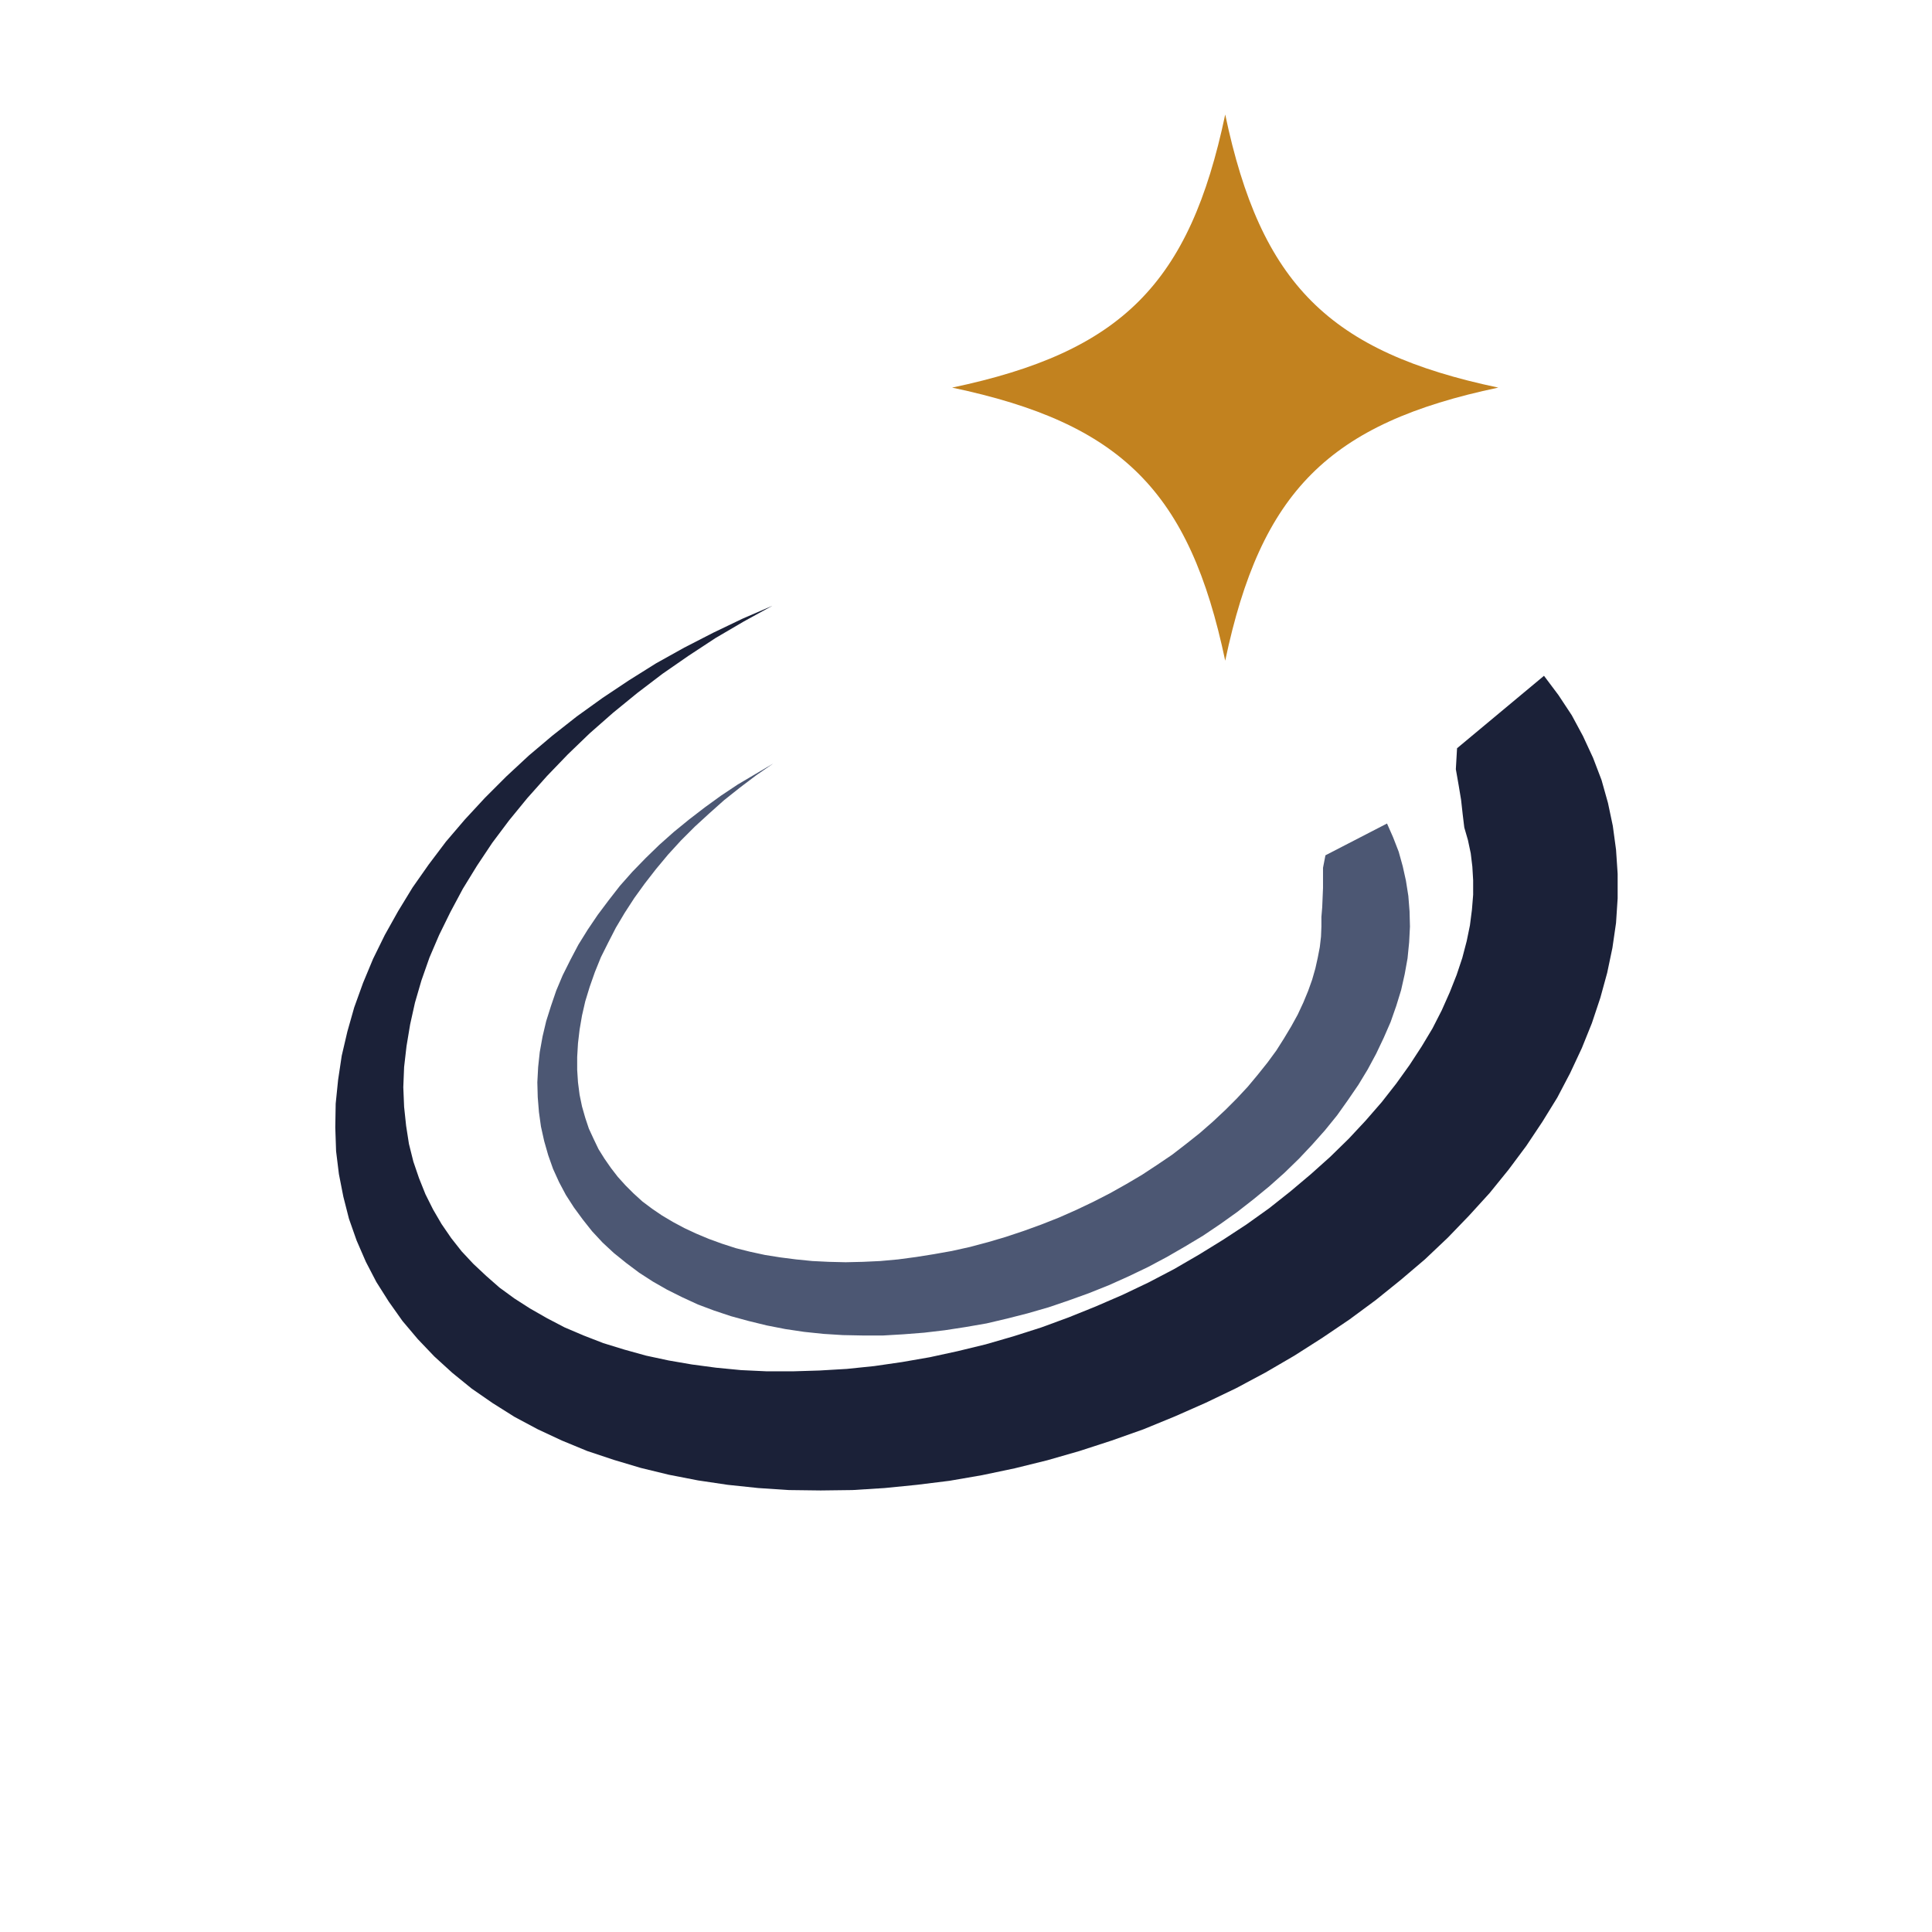
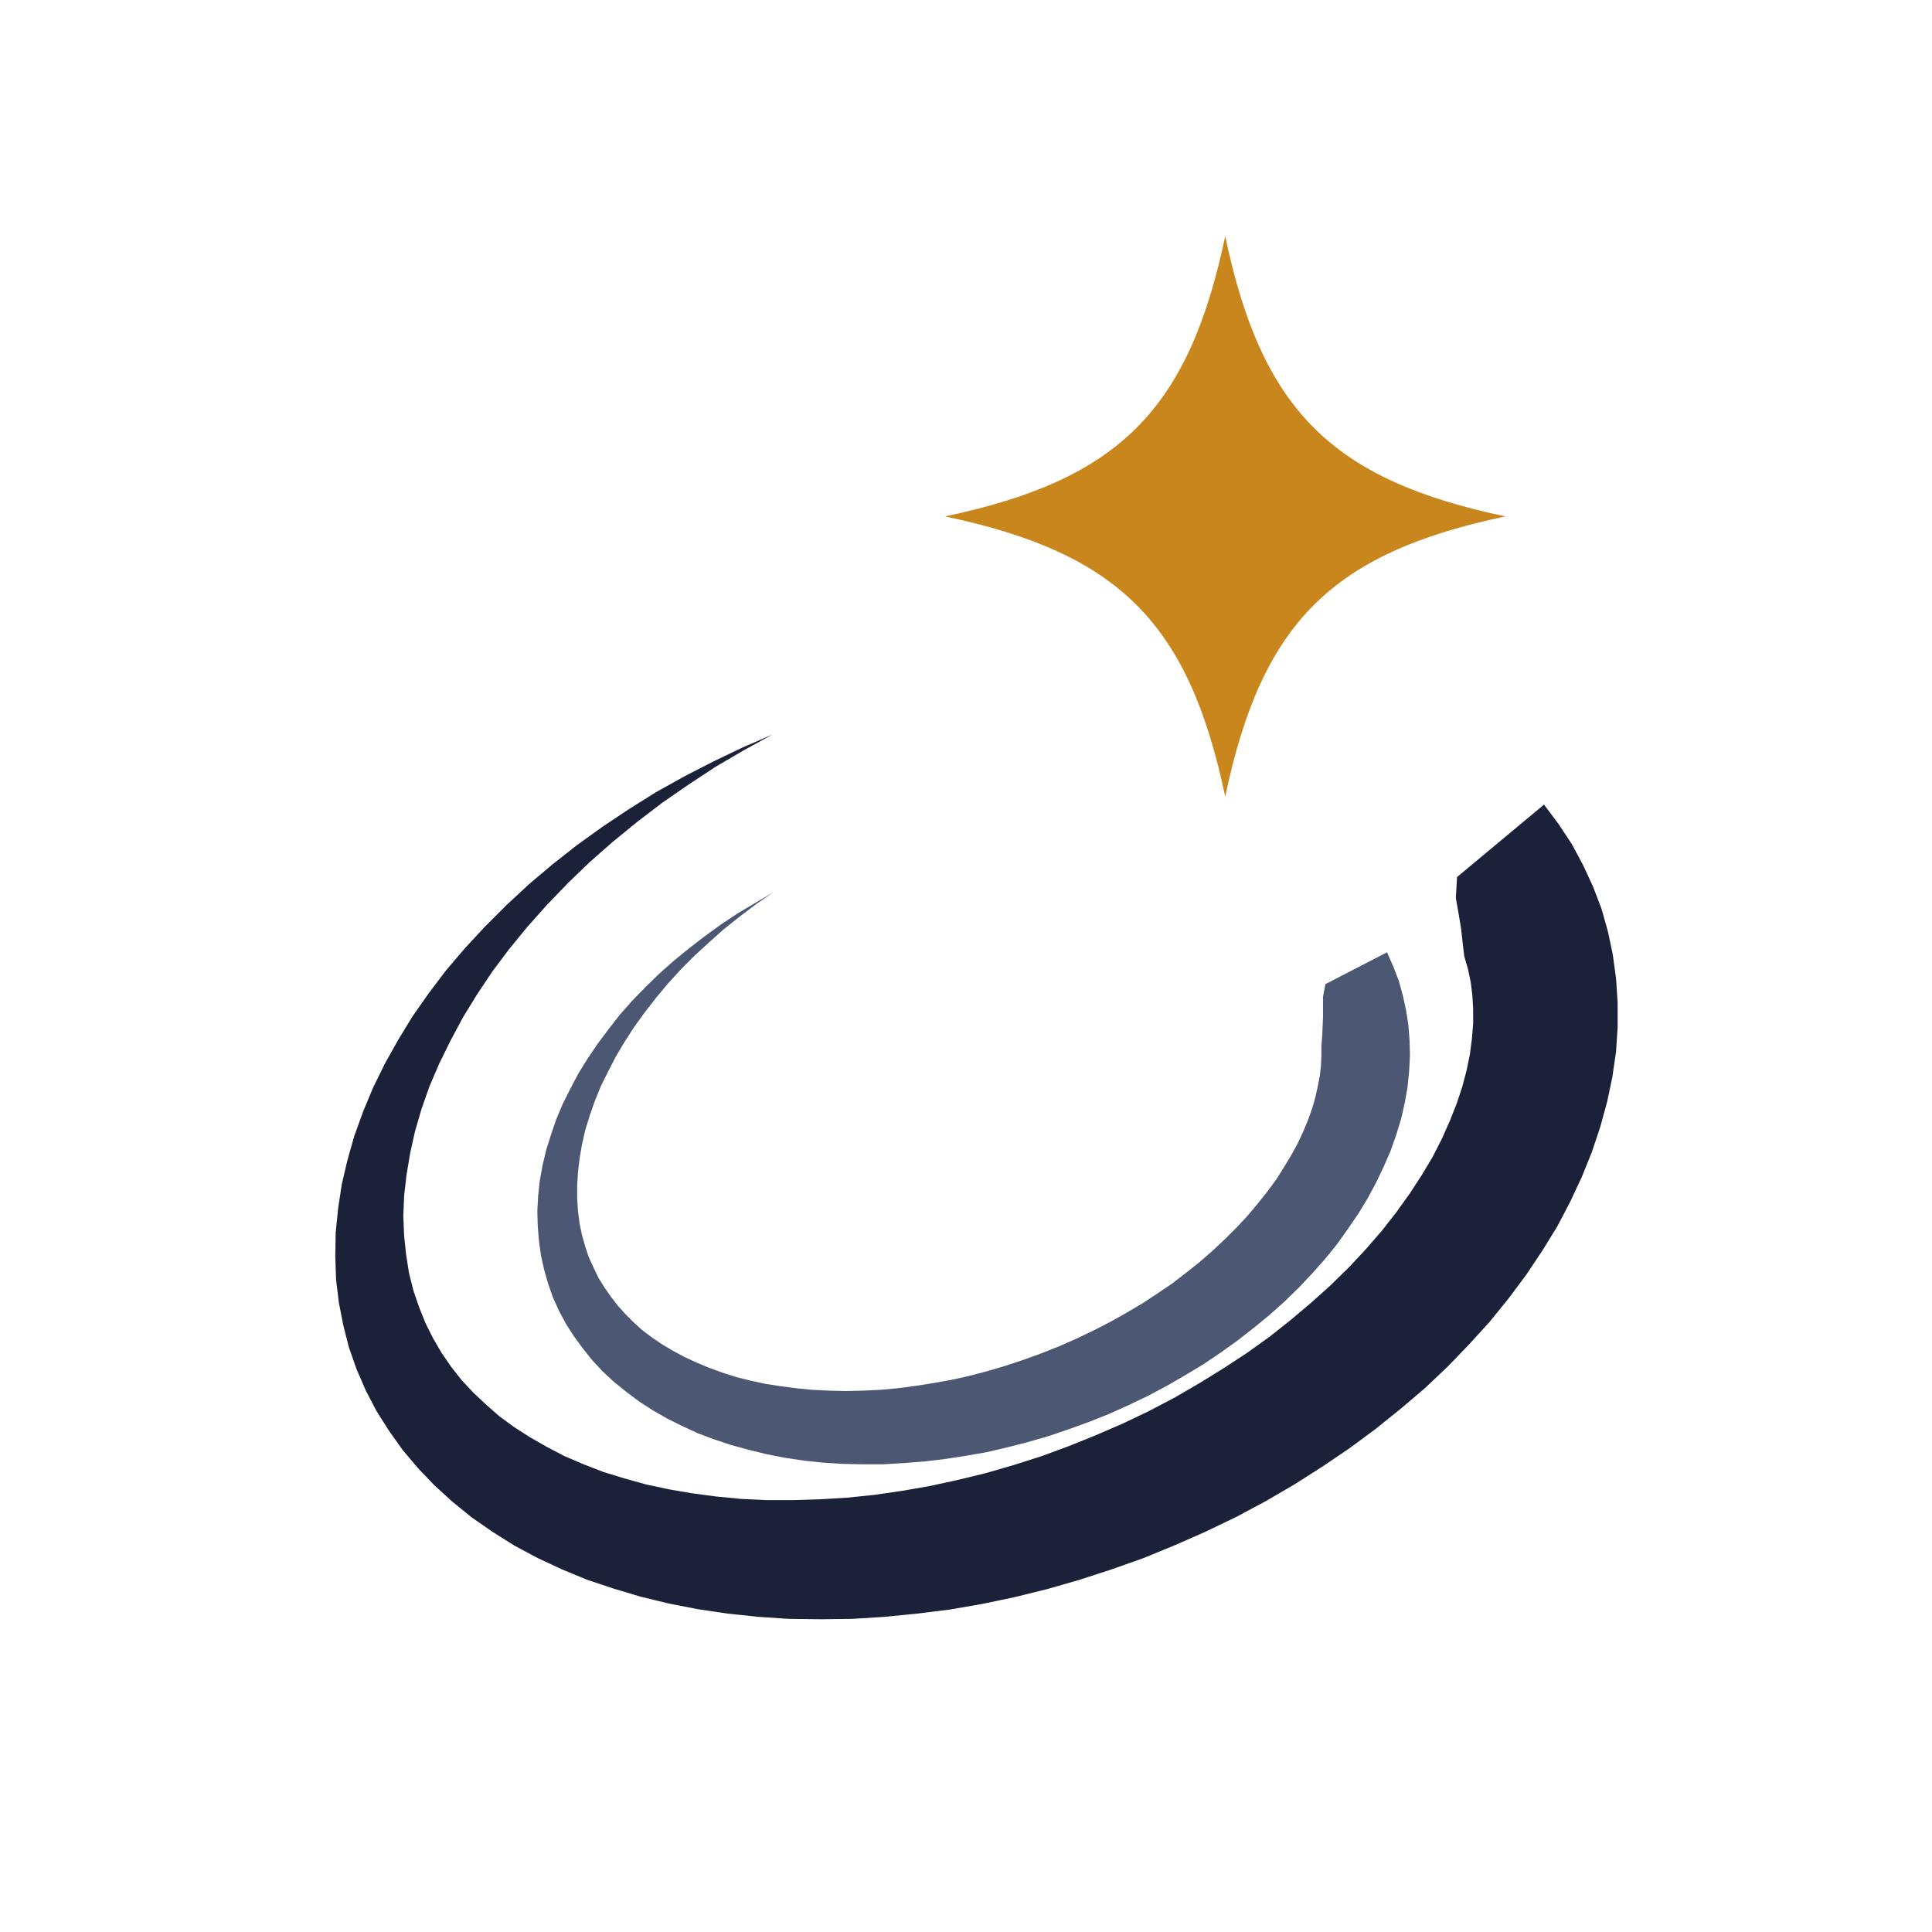
<svg xmlns="http://www.w3.org/2000/svg" viewBox="0 0 48 48" width="48" height="48" role="img" aria-label="Startrails">
  <style>
    .st-a1 { fill: #1b2138; }
    .st-a2 { fill: #4c5773; }
-     .st-sk { fill: #c2821f; }
+     .st-sk { fill: #c9861d; }
    @media (prefers-color-scheme: dark) {
      .st-a1 { fill: #e8ecf5; }
      .st-a2 { fill: #a5b0c6; }
-       .st-sk { fill: #e8ab4c; }
+       .st-sk { fill: #f2b34f; }
    }
  </style>
-   <path class="st-a1" d="M38.36 16.79L38.72 17.27L39.05 17.77L39.33 18.29L39.58 18.83L39.79 19.38L39.95 19.95L40.07 20.52L40.15 21.11L40.19 21.71L40.19 22.32L40.15 22.93L40.06 23.55L39.93 24.17L39.76 24.79L39.55 25.42L39.30 26.04L39.01 26.66L38.69 27.27L38.32 27.87L37.92 28.47L37.48 29.06L37.01 29.64L36.50 30.20L35.97 30.75L35.40 31.29L34.80 31.80L34.18 32.30L33.53 32.78L32.85 33.24L32.16 33.68L31.44 34.10L30.71 34.49L29.96 34.85L29.19 35.19L28.41 35.51L27.62 35.79L26.82 36.05L26.02 36.28L25.21 36.48L24.40 36.65L23.59 36.79L22.78 36.89L21.98 36.97L21.18 37.02L20.39 37.03L19.60 37.02L18.84 36.97L18.08 36.89L17.34 36.78L16.62 36.64L15.92 36.47L15.25 36.27L14.59 36.05L13.96 35.79L13.36 35.51L12.78 35.20L12.24 34.86L11.72 34.50L11.24 34.11L10.79 33.70L10.38 33.27L10.00 32.82L9.66 32.34L9.35 31.85L9.09 31.35L8.86 30.82L8.67 30.28L8.53 29.73L8.42 29.17L8.35 28.60L8.33 28.01L8.34 27.42L8.40 26.83L8.49 26.23L8.63 25.63L8.80 25.03L9.02 24.42L9.27 23.82L9.56 23.23L9.89 22.64L10.25 22.05L10.65 21.48L11.08 20.91L11.55 20.36L12.05 19.82L12.58 19.29L13.14 18.77L13.72 18.28L14.33 17.80L14.97 17.34L15.63 16.90L16.30 16.48L17.00 16.09L17.72 15.72L18.45 15.37L19.19 15.05L19.19 15.05L18.48 15.44L17.78 15.85L17.11 16.29L16.46 16.74L15.83 17.22L15.23 17.71L14.65 18.22L14.11 18.74L13.59 19.28L13.10 19.83L12.65 20.38L12.23 20.94L11.85 21.51L11.50 22.08L11.19 22.66L10.91 23.23L10.67 23.79L10.47 24.36L10.31 24.91L10.19 25.45L10.10 25.99L10.04 26.51L10.02 27.01L10.04 27.50L10.09 27.97L10.16 28.42L10.27 28.86L10.41 29.27L10.57 29.67L10.76 30.05L10.97 30.41L11.21 30.76L11.47 31.09L11.76 31.40L12.08 31.70L12.41 31.99L12.78 32.26L13.17 32.51L13.59 32.75L14.03 32.98L14.50 33.18L14.99 33.37L15.51 33.53L16.05 33.68L16.61 33.80L17.19 33.90L17.79 33.98L18.41 34.04L19.05 34.07L19.70 34.07L20.36 34.05L21.04 34.01L21.72 33.94L22.41 33.84L23.10 33.72L23.79 33.57L24.49 33.40L25.18 33.20L25.87 32.98L26.55 32.73L27.22 32.46L27.89 32.17L28.54 31.86L29.17 31.53L29.79 31.17L30.39 30.80L30.97 30.42L31.53 30.02L32.06 29.60L32.57 29.17L33.05 28.74L33.51 28.29L33.93 27.84L34.33 27.38L34.69 26.92L35.02 26.46L35.32 26.00L35.59 25.55L35.82 25.10L36.02 24.65L36.19 24.22L36.33 23.80L36.44 23.38L36.52 22.99L36.57 22.60L36.60 22.23L36.60 21.87L36.58 21.53L36.54 21.20L36.47 20.87L36.38 20.56L36.34 20.23L36.30 19.87L36.24 19.51L36.17 19.11L36.20 18.59Z" />
-   <path class="st-a2" d="M34.46 20.46L34.61 20.80L34.75 21.16L34.85 21.52L34.93 21.88L34.99 22.26L35.02 22.64L35.03 23.02L35.01 23.41L34.97 23.81L34.90 24.20L34.81 24.60L34.69 24.99L34.55 25.39L34.38 25.78L34.19 26.18L33.98 26.57L33.75 26.95L33.49 27.33L33.22 27.71L32.92 28.08L32.60 28.44L32.27 28.79L31.91 29.14L31.54 29.47L31.15 29.79L30.74 30.11L30.32 30.41L29.89 30.70L29.44 30.97L28.99 31.23L28.52 31.48L28.04 31.71L27.55 31.93L27.05 32.13L26.55 32.31L26.05 32.48L25.53 32.63L25.02 32.76L24.51 32.88L23.99 32.97L23.47 33.05L22.96 33.11L22.45 33.15L21.94 33.18L21.44 33.18L20.94 33.17L20.46 33.14L19.98 33.09L19.51 33.02L19.05 32.93L18.60 32.82L18.16 32.70L17.74 32.56L17.34 32.41L16.95 32.23L16.57 32.04L16.22 31.84L15.88 31.62L15.56 31.38L15.25 31.13L14.97 30.87L14.71 30.59L14.48 30.30L14.26 30.00L14.06 29.69L13.89 29.37L13.74 29.04L13.62 28.70L13.52 28.35L13.44 27.99L13.39 27.63L13.36 27.26L13.35 26.89L13.37 26.51L13.41 26.14L13.48 25.75L13.57 25.37L13.69 24.99L13.82 24.61L13.98 24.23L14.17 23.85L14.37 23.47L14.60 23.10L14.85 22.73L15.12 22.37L15.40 22.01L15.71 21.66L16.04 21.32L16.38 20.99L16.74 20.67L17.12 20.36L17.51 20.06L17.91 19.77L18.33 19.49L18.77 19.23L19.21 18.97L19.21 18.97L18.79 19.26L18.38 19.57L17.99 19.88L17.62 20.21L17.26 20.54L16.92 20.88L16.60 21.23L16.30 21.59L16.02 21.95L15.76 22.31L15.52 22.68L15.30 23.05L15.11 23.42L14.93 23.78L14.78 24.15L14.65 24.52L14.54 24.88L14.46 25.23L14.40 25.58L14.36 25.92L14.34 26.26L14.34 26.58L14.36 26.89L14.40 27.20L14.46 27.49L14.54 27.77L14.63 28.04L14.75 28.30L14.87 28.55L15.02 28.79L15.18 29.02L15.35 29.24L15.54 29.45L15.74 29.65L15.96 29.85L16.20 30.03L16.45 30.20L16.72 30.36L17.00 30.51L17.30 30.65L17.61 30.78L17.94 30.90L18.28 31.01L18.64 31.10L19.01 31.18L19.39 31.24L19.78 31.29L20.18 31.33L20.59 31.35L21.01 31.36L21.44 31.35L21.87 31.33L22.31 31.29L22.76 31.23L23.20 31.16L23.65 31.08L24.10 30.98L24.55 30.86L24.99 30.73L25.44 30.58L25.88 30.42L26.31 30.25L26.74 30.06L27.16 29.86L27.57 29.65L27.98 29.42L28.37 29.19L28.75 28.94L29.12 28.69L29.47 28.42L29.81 28.15L30.13 27.87L30.44 27.58L30.73 27.29L31.00 27.00L31.25 26.70L31.49 26.40L31.71 26.10L31.90 25.80L32.08 25.50L32.24 25.21L32.38 24.91L32.50 24.62L32.60 24.34L32.68 24.06L32.74 23.79L32.79 23.53L32.82 23.27L32.83 23.02L32.83 22.78L32.85 22.54L32.86 22.30L32.87 22.06L32.87 21.81L32.87 21.56L32.93 21.25Z" />
-   <path class="st-sk" transform="translate(30.44 9.63) scale(1.15)" d="M0 -5.9 C0.77 -2.24 2.24 -0.77 5.9 0 C2.24 0.77 0.77 2.24 0 5.9 C-0.77 2.24 -2.24 0.77 -5.9 0 C-2.24 -0.77 -0.77 -2.24 0 -5.9 Z" />
+   <g transform="translate(0 3.2)">
+     <path class="st-a1" d="M38.36 16.79L38.72 17.27L39.05 17.77L39.33 18.29L39.58 18.83L39.79 19.38L39.95 19.95L40.07 20.52L40.15 21.11L40.19 21.71L40.19 22.32L40.15 22.93L40.06 23.55L39.93 24.17L39.76 24.79L39.55 25.42L39.30 26.04L39.01 26.66L38.69 27.27L38.32 27.87L37.92 28.47L37.48 29.06L37.01 29.64L36.50 30.20L35.97 30.75L35.40 31.29L34.80 31.80L34.18 32.30L33.53 32.78L32.85 33.24L32.16 33.68L31.44 34.10L30.71 34.49L29.96 34.85L29.19 35.19L28.41 35.51L27.62 35.79L26.82 36.05L26.02 36.28L25.21 36.48L24.40 36.65L23.59 36.79L22.78 36.89L21.98 36.97L21.18 37.02L20.39 37.03L19.60 37.02L18.84 36.97L18.08 36.89L17.34 36.78L16.62 36.64L15.92 36.47L15.25 36.27L14.59 36.05L13.96 35.79L13.36 35.51L12.78 35.20L12.24 34.86L11.72 34.50L11.24 34.11L10.79 33.70L10.38 33.27L10.00 32.82L9.66 32.34L9.35 31.85L9.09 31.35L8.86 30.82L8.67 30.28L8.53 29.73L8.42 29.17L8.35 28.60L8.33 28.01L8.34 27.42L8.40 26.83L8.49 26.23L8.63 25.63L8.80 25.03L9.02 24.42L9.27 23.82L9.56 23.23L9.89 22.64L10.25 22.05L10.65 21.48L11.08 20.91L11.55 20.36L12.05 19.82L12.58 19.29L13.14 18.77L13.72 18.28L14.33 17.80L14.97 17.34L15.63 16.90L16.30 16.48L17.00 16.09L17.72 15.72L18.45 15.37L19.19 15.05L19.19 15.05L18.48 15.44L17.78 15.85L17.11 16.29L16.46 16.74L15.83 17.22L15.23 17.71L14.65 18.22L14.11 18.74L13.59 19.28L13.10 19.83L12.65 20.38L12.23 20.94L11.85 21.51L11.50 22.08L11.19 22.66L10.91 23.23L10.67 23.79L10.47 24.36L10.31 24.91L10.19 25.45L10.10 25.99L10.04 26.51L10.02 27.01L10.04 27.50L10.09 27.97L10.16 28.42L10.27 28.86L10.41 29.27L10.57 29.67L10.76 30.05L10.97 30.41L11.21 30.76L11.47 31.09L11.76 31.40L12.08 31.70L12.41 31.99L12.78 32.26L13.17 32.51L13.59 32.75L14.03 32.98L14.50 33.18L14.99 33.37L15.51 33.53L16.05 33.68L16.61 33.80L17.19 33.90L17.79 33.98L18.41 34.04L19.05 34.07L19.70 34.07L20.36 34.05L21.04 34.01L21.72 33.94L22.41 33.84L23.10 33.72L23.79 33.57L24.49 33.40L25.18 33.20L25.87 32.98L26.55 32.73L27.22 32.46L27.89 32.17L28.54 31.86L29.17 31.53L29.79 31.17L30.39 30.80L30.97 30.42L31.53 30.02L32.06 29.60L32.57 29.17L33.05 28.74L33.51 28.29L33.93 27.84L34.33 27.38L34.69 26.92L35.02 26.46L35.32 26.00L35.59 25.55L35.82 25.10L36.02 24.65L36.19 24.22L36.33 23.80L36.44 23.38L36.52 22.99L36.57 22.60L36.60 22.23L36.60 21.87L36.58 21.53L36.54 21.20L36.47 20.87L36.38 20.56L36.34 20.23L36.30 19.87L36.24 19.51L36.17 19.11L36.20 18.59Z" />
+     <path class="st-a2" d="M34.46 20.46L34.61 20.80L34.75 21.16L34.85 21.52L34.93 21.88L34.99 22.26L35.02 22.64L35.03 23.02L35.01 23.41L34.97 23.81L34.90 24.20L34.81 24.60L34.69 24.99L34.55 25.39L34.38 25.78L34.19 26.18L33.98 26.57L33.75 26.95L33.49 27.33L33.22 27.71L32.92 28.08L32.60 28.44L32.27 28.79L31.91 29.14L31.54 29.47L31.15 29.79L30.74 30.11L30.32 30.41L29.89 30.70L29.44 30.97L28.99 31.23L28.52 31.48L28.04 31.71L27.55 31.93L27.05 32.13L26.55 32.31L26.05 32.48L25.53 32.63L25.02 32.76L24.51 32.88L23.99 32.97L23.47 33.05L22.96 33.11L22.45 33.15L21.94 33.18L21.44 33.18L20.94 33.17L20.46 33.14L19.98 33.09L19.51 33.02L19.05 32.93L18.60 32.82L18.16 32.70L17.74 32.56L17.34 32.41L16.95 32.23L16.57 32.04L16.22 31.84L15.88 31.62L15.56 31.38L15.25 31.13L14.97 30.87L14.71 30.59L14.48 30.30L14.26 30.00L14.06 29.69L13.89 29.37L13.74 29.04L13.62 28.70L13.52 28.35L13.44 27.99L13.39 27.63L13.36 27.26L13.35 26.89L13.37 26.51L13.41 26.14L13.48 25.75L13.57 25.37L13.69 24.99L13.82 24.61L13.98 24.23L14.17 23.85L14.37 23.47L14.60 23.10L14.85 22.73L15.12 22.37L15.40 22.01L15.71 21.66L16.04 21.32L16.38 20.99L16.74 20.67L17.12 20.36L17.51 20.06L17.91 19.77L18.33 19.49L18.77 19.23L19.21 18.97L19.21 18.97L18.79 19.26L18.38 19.57L17.99 19.88L17.62 20.21L17.26 20.54L16.92 20.88L16.60 21.23L16.30 21.59L16.02 21.95L15.76 22.31L15.52 22.68L15.30 23.05L15.11 23.42L14.93 23.78L14.78 24.15L14.65 24.52L14.54 24.88L14.46 25.23L14.40 25.58L14.36 25.92L14.34 26.26L14.34 26.58L14.36 26.89L14.40 27.20L14.46 27.49L14.54 27.77L14.63 28.04L14.75 28.30L14.87 28.55L15.02 28.79L15.18 29.02L15.35 29.24L15.54 29.45L15.74 29.65L15.96 29.85L16.20 30.03L16.45 30.20L16.72 30.36L17.00 30.51L17.30 30.65L17.61 30.78L17.94 30.90L18.28 31.01L18.64 31.10L19.01 31.18L19.39 31.24L19.78 31.29L20.18 31.33L20.59 31.35L21.01 31.36L21.44 31.35L21.87 31.33L22.31 31.29L22.76 31.23L23.20 31.16L23.65 31.08L24.10 30.98L24.55 30.86L24.99 30.73L25.44 30.58L25.88 30.42L26.31 30.25L26.74 30.06L27.16 29.86L27.57 29.65L27.98 29.42L28.37 29.19L28.75 28.94L29.12 28.69L29.47 28.42L29.81 28.15L30.13 27.87L30.44 27.58L30.73 27.29L31.00 27.00L31.25 26.70L31.49 26.40L31.71 26.10L31.90 25.80L32.08 25.50L32.24 25.21L32.38 24.91L32.50 24.62L32.60 24.34L32.68 24.06L32.74 23.79L32.79 23.53L32.82 23.27L32.83 23.02L32.83 22.78L32.85 22.54L32.86 22.30L32.87 22.06L32.87 21.81L32.87 21.56L32.93 21.25Z" />
+     <path class="st-sk" transform="translate(30.44 9.63) scale(1.18)" d="M0 -5.9 C0.77 -2.24 2.24 -0.77 5.9 0 C2.24 0.77 0.77 2.24 0 5.9 C-0.77 2.24 -2.24 0.77 -5.9 0 C-2.24 -0.77 -0.77 -2.24 0 -5.9 Z" />
+   </g>
</svg>
